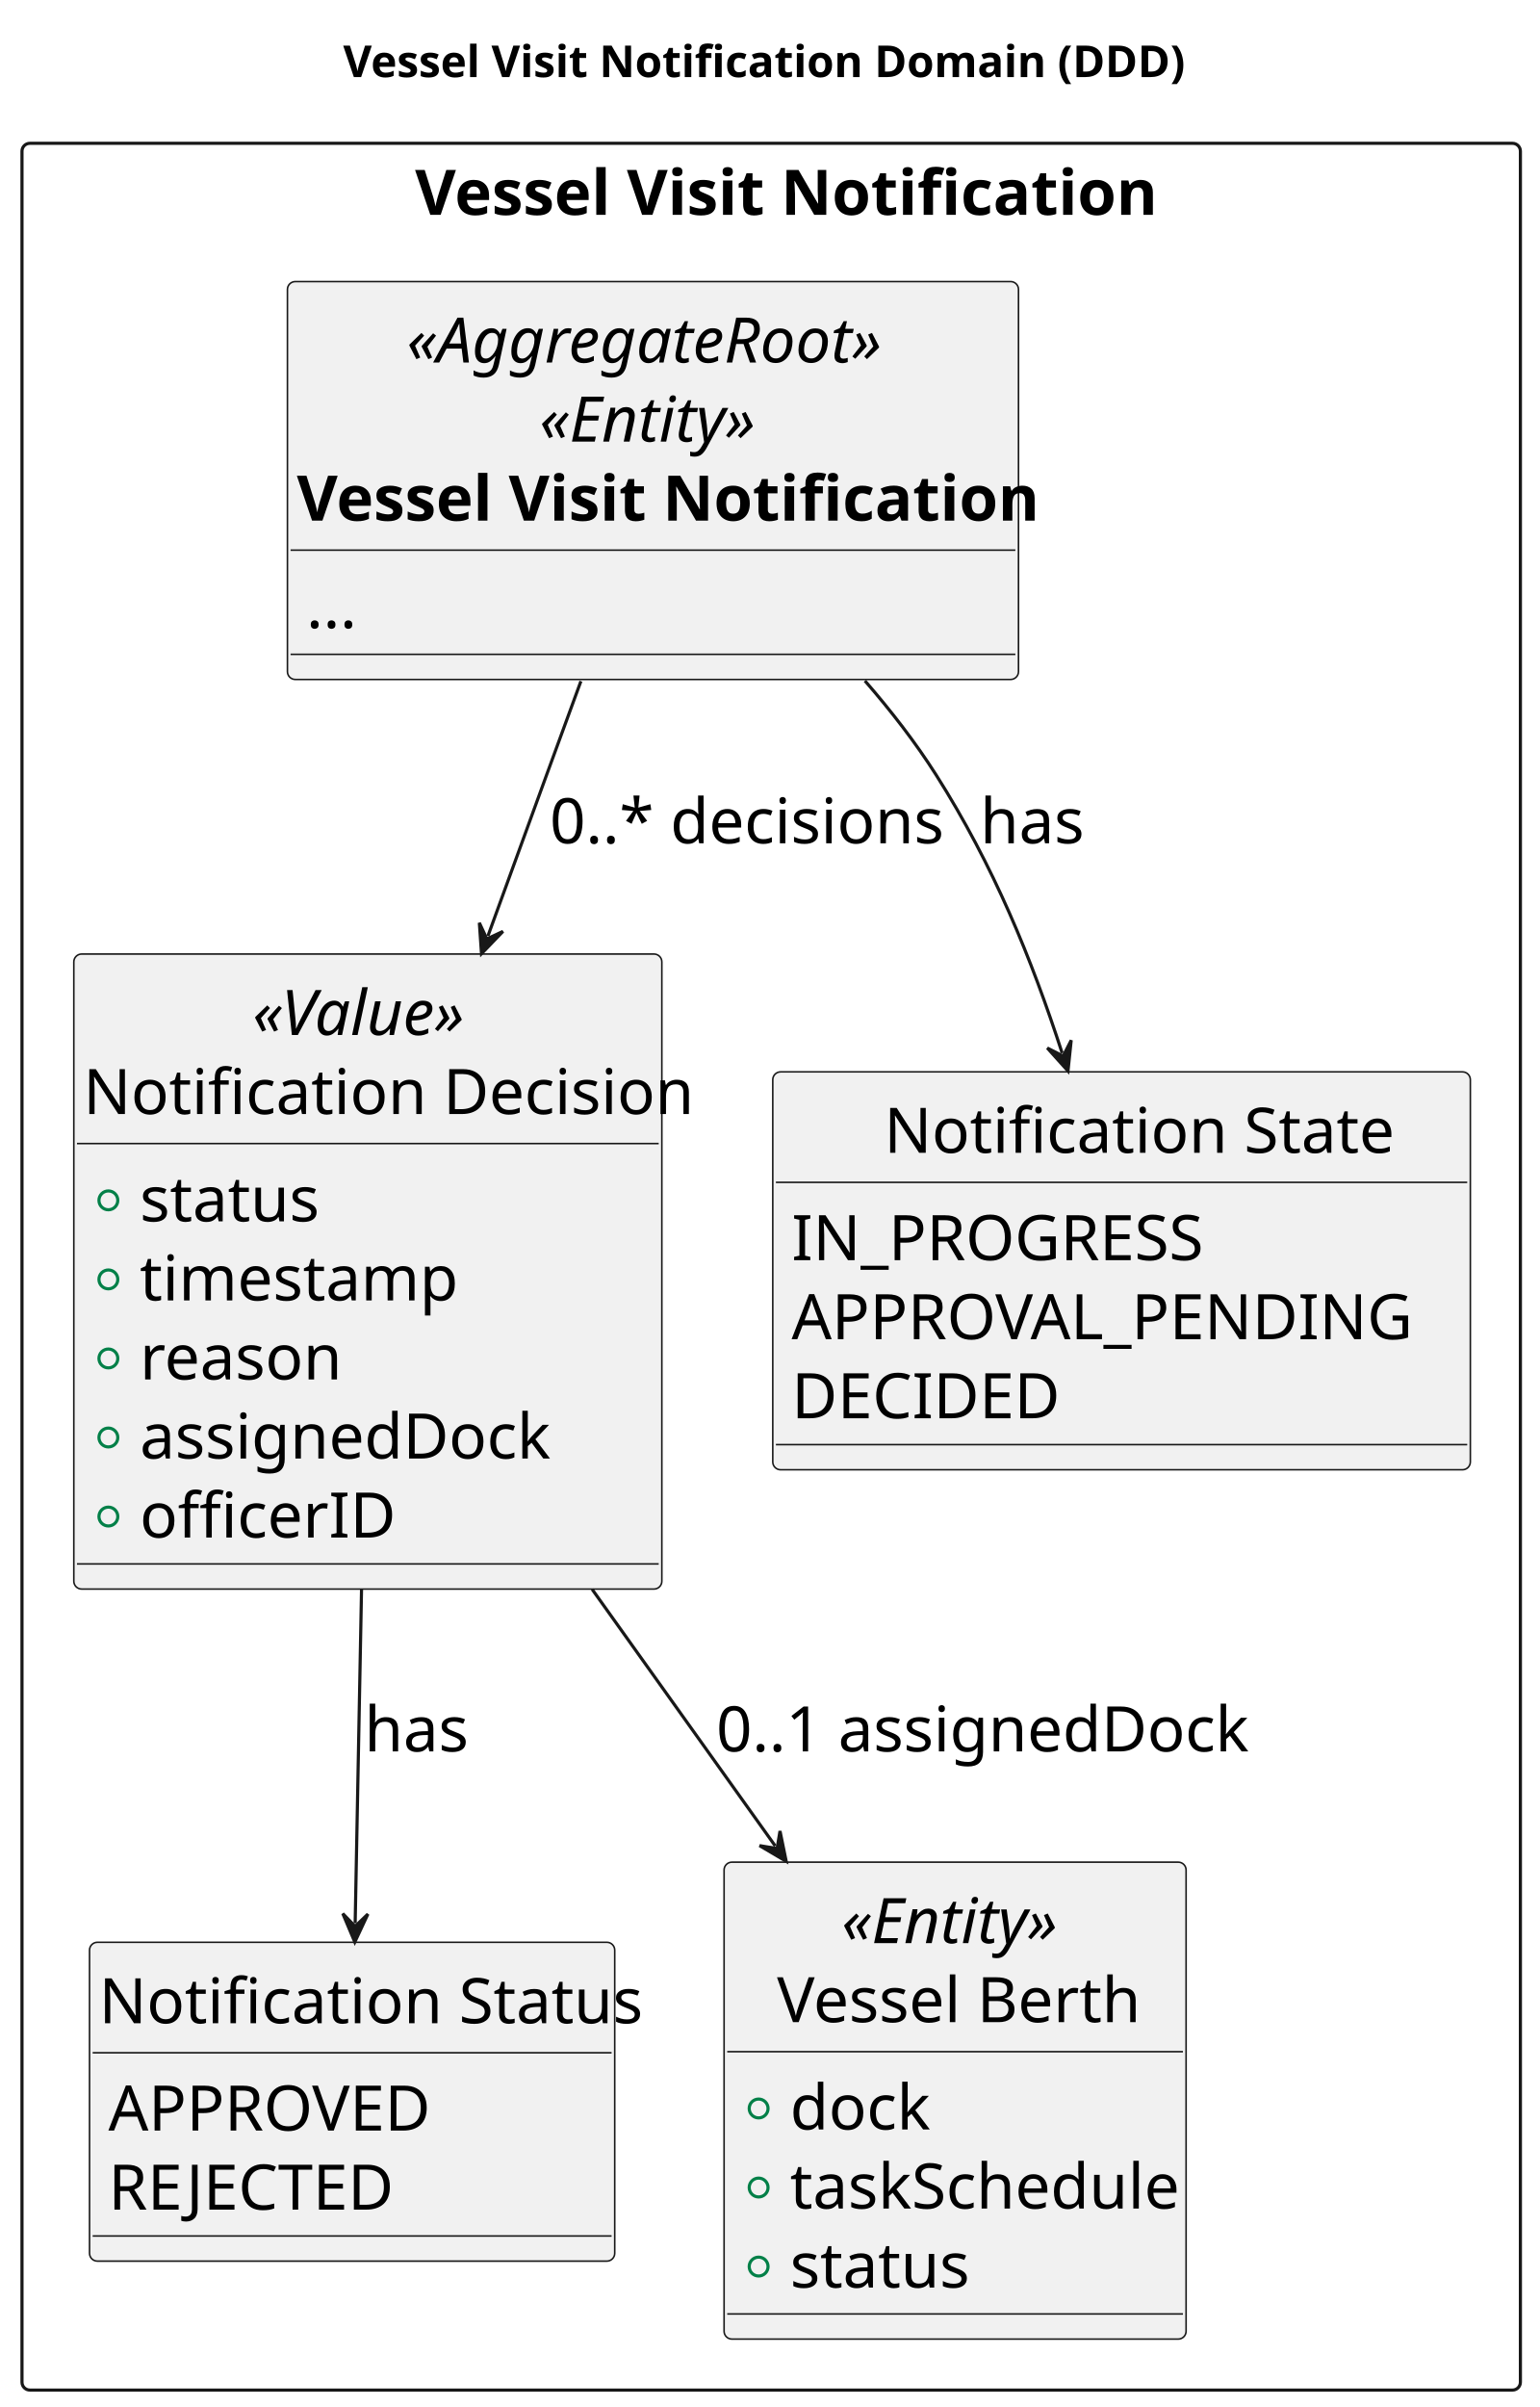
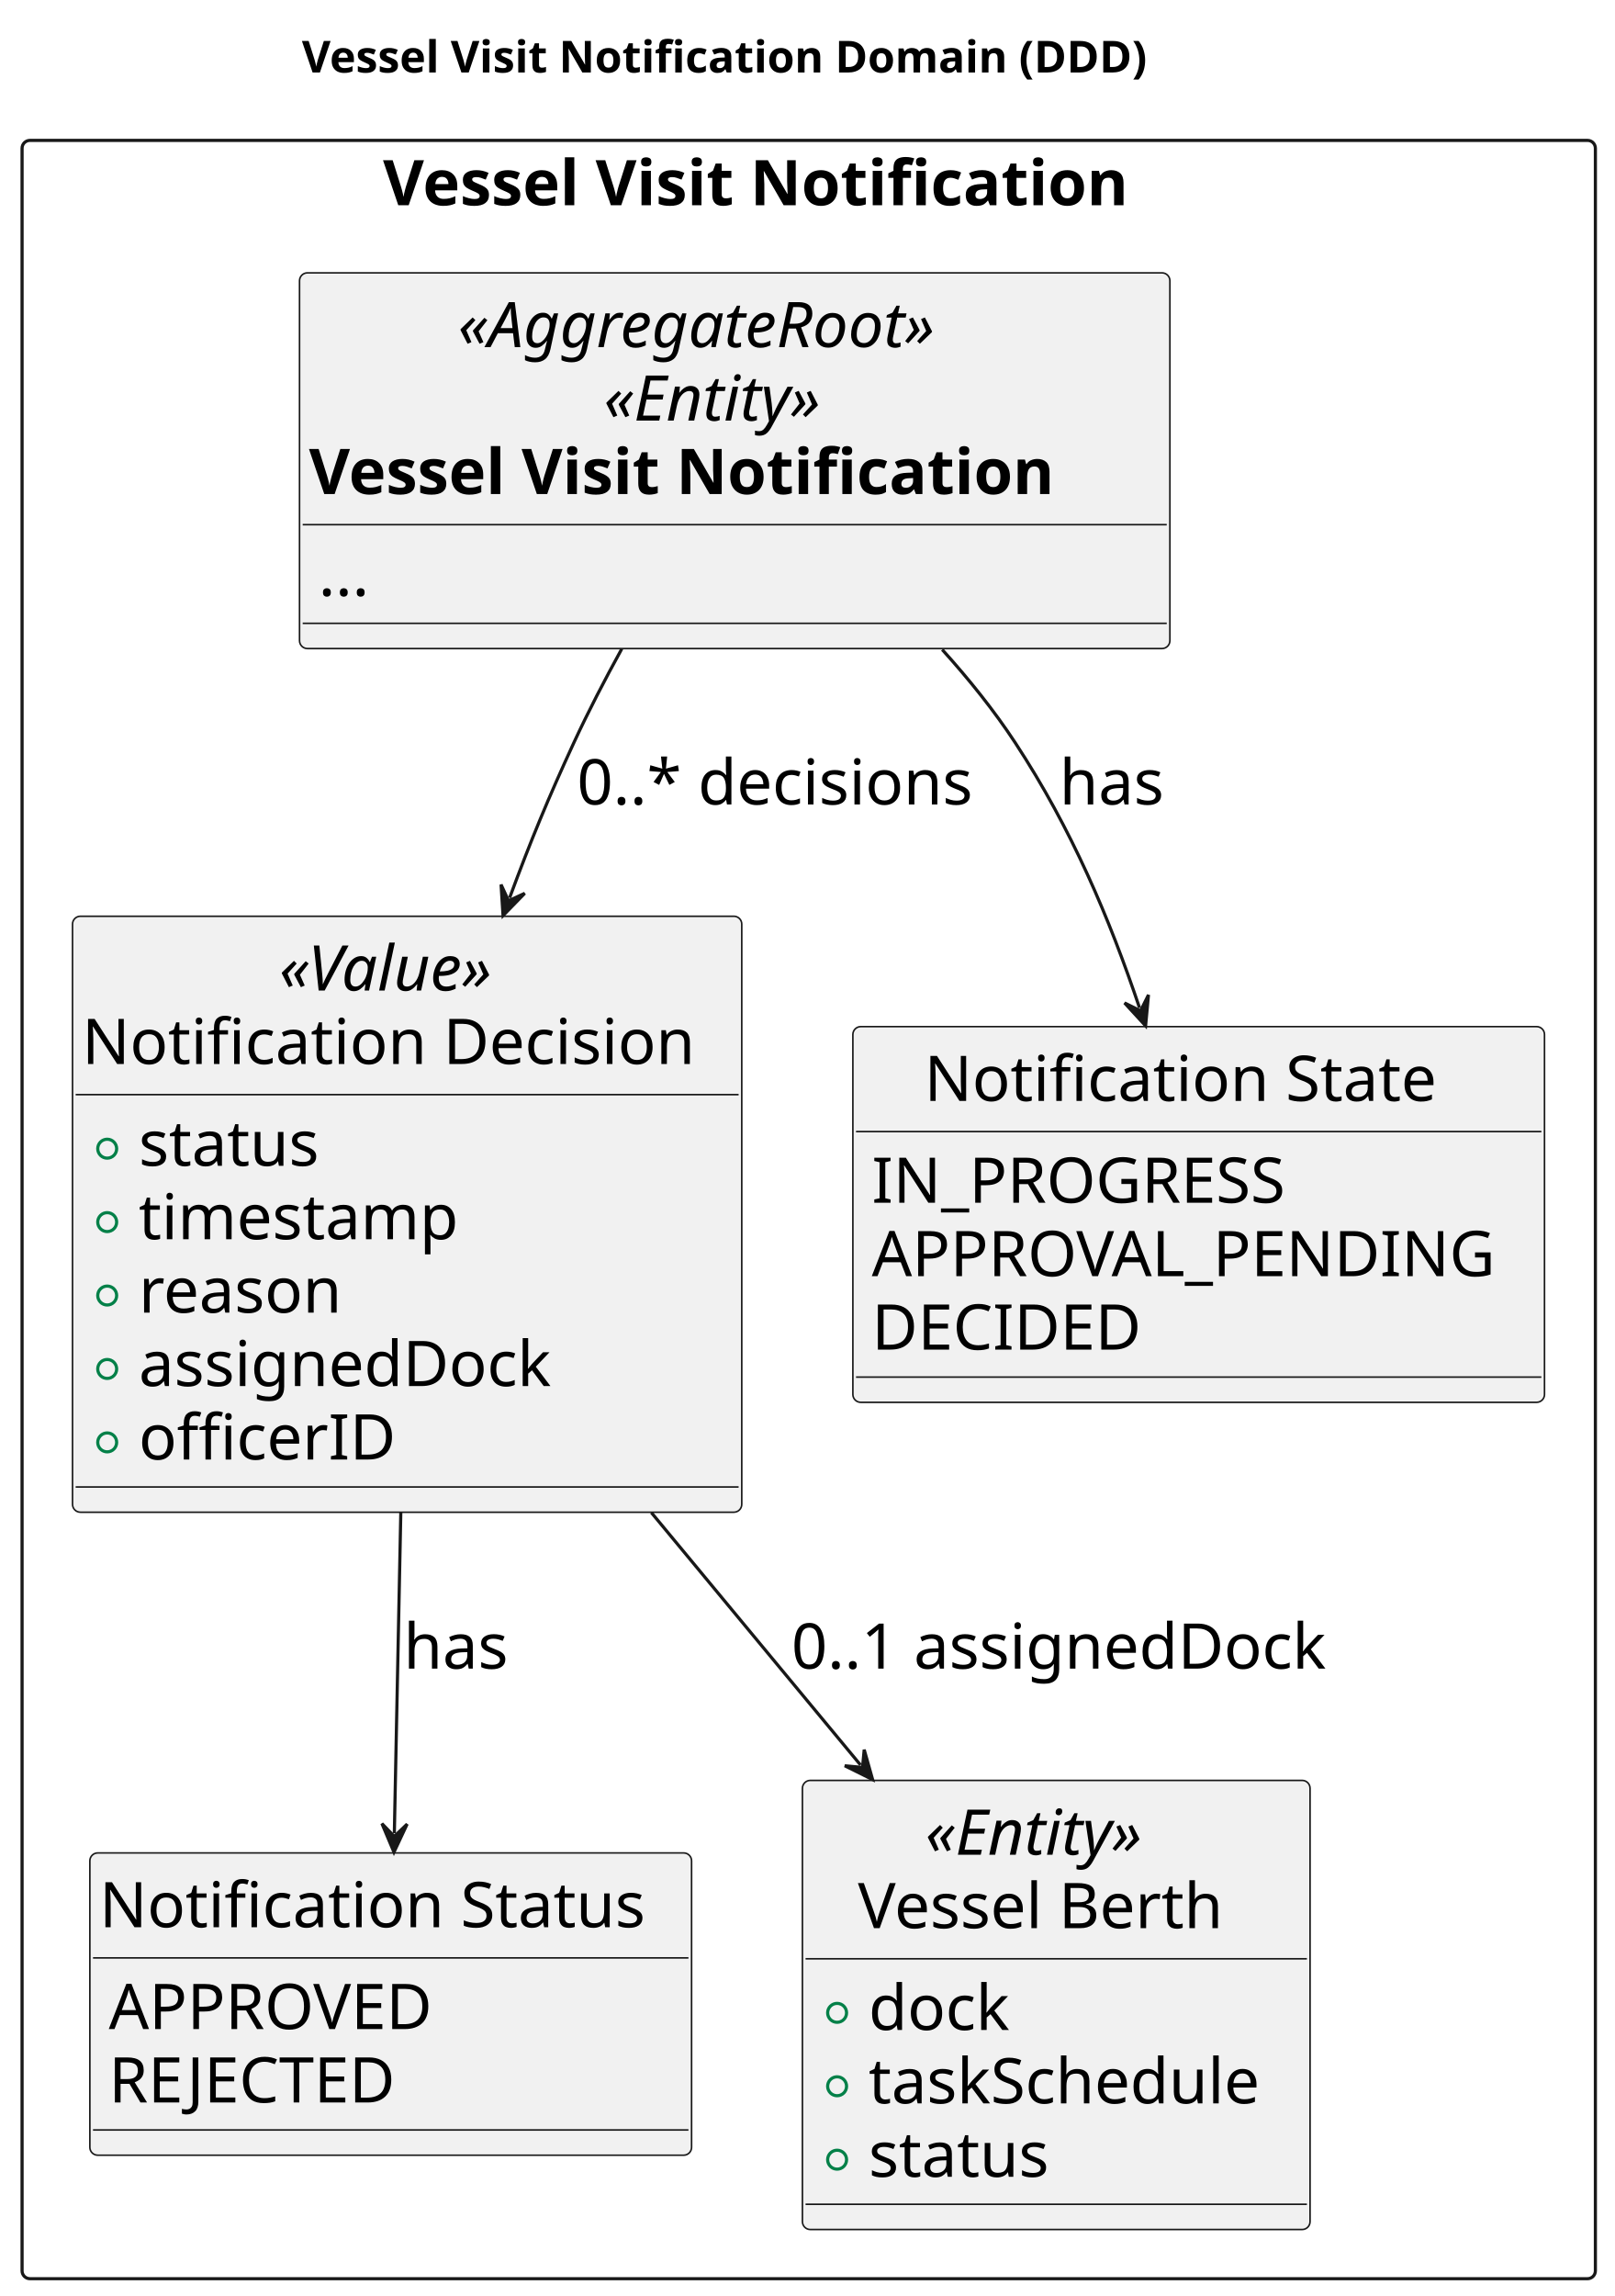
- <svg xmlns="http://www.w3.org/2000/svg" contentStyleType="text/css" data-diagram-type="CLASS" height="766px" preserveAspectRatio="none" style="width:490px;height:766px;background:#FFFFFF;" version="1.1" viewBox="0 0 490 766" width="490px" zoomAndPan="magnify">
+ <svg xmlns="http://www.w3.org/2000/svg" contentStyleType="text/css" data-diagram-type="CLASS" height="728px" preserveAspectRatio="none" style="width:512px;height:728px;background:#FFFFFF;" version="1.1" viewBox="0 0 512 728" width="512px" zoomAndPan="magnify">
  <defs />
  <g>
-     <text fill="#000000" font-family="sans-serif" font-size="14" font-weight="bold" lengthAdjust="spacing" textLength="257.482" x="109.259" y="24.533">Vessel Visit Notification Domain (DDD)</text>
+     <text fill="#000000" font-family="sans-serif" font-size="14" font-weight="bold" lengthAdjust="spacing" textLength="306.482" x="95.759" y="22.995">Vessel Visit Notification Domain (DDD)</text>
    <g class="cluster" data-entity="Vessel Visit Notification" data-source-line="4" data-uid="ent0002" id="cluster_Vessel Visit Notification">
-       <rect fill="none" height="715" rx="2.5" ry="2.5" style="stroke:#181818;stroke-width:1;" width="477" x="7" y="45.609" />
-       <text fill="#000000" font-family="sans-serif" font-size="20" font-weight="bold" lengthAdjust="spacing" textLength="226.728" x="132.136" y="68.371">Vessel Visit Notification</text>
+       <rect fill="none" height="678" rx="2.5" ry="2.5" style="stroke:#181818;stroke-width:1;" width="499" x="7" y="44.514" />
+       <text fill="#000000" font-family="sans-serif" font-size="20" font-weight="bold" lengthAdjust="spacing" textLength="270.049" x="121.476" y="65.078">Vessel Visit Notification</text>
    </g>
    <g class="entity" data-entity="vvn" data-source-line="5" data-uid="ent0003" id="entity_vvn">
-       <rect fill="#F1F1F1" height="126.625" rx="2.5" ry="2.5" style="stroke:#181818;stroke-width:0.5;" width="232.728" x="91.5" y="89.609" />
-       <text fill="#000000" font-family="sans-serif" font-size="20" font-style="italic" lengthAdjust="spacing" textLength="156.787" x="129.471" y="115.371">«AggregateRoot»</text>
-       <text fill="#000000" font-family="sans-serif" font-size="20" font-style="italic" lengthAdjust="spacing" textLength="72.266" x="171.731" y="140.527">«Entity»</text>
-       <text fill="#000000" font-family="sans-serif" font-size="20" font-weight="bold" lengthAdjust="spacing" textLength="226.728" x="94.5" y="165.684">Vessel Visit Notification</text>
-       <line style="stroke:#181818;stroke-width:0.5;" x1="92.5" x2="323.228" y1="175.078" y2="175.078" />
-       <text fill="#000000" font-family="sans-serif" font-size="20" lengthAdjust="spacing" textLength="16.67" x="97.5" y="199.84">...</text>
-       <line style="stroke:#181818;stroke-width:0.5;" x1="92.5" x2="323.228" y1="208.234" y2="208.234" />
+       <rect fill="#F1F1F1" height="119.125" rx="2.5" ry="2.5" style="stroke:#181818;stroke-width:0.5;" width="276.049" x="95" y="86.514" />
+       <text fill="#000000" font-family="sans-serif" font-size="20" font-style="italic" lengthAdjust="spacing" textLength="175.596" x="145.227" y="110.078">«AggregateRoot»</text>
+       <text fill="#000000" font-family="sans-serif" font-size="20" font-style="italic" lengthAdjust="spacing" textLength="83.076" x="191.486" y="133.359">«Entity»</text>
+       <text fill="#000000" font-family="sans-serif" font-size="20" font-weight="bold" lengthAdjust="spacing" textLength="270.049" x="98" y="156.641">Vessel Visit Notification</text>
+       <line style="stroke:#181818;stroke-width:0.5;" x1="96" x2="370.049" y1="166.357" y2="166.357" />
+       <text fill="#000000" font-family="sans-serif" font-size="20" lengthAdjust="spacing" textLength="19.072" x="101" y="188.922">...</text>
+       <line style="stroke:#181818;stroke-width:0.5;" x1="96" x2="370.049" y1="197.639" y2="197.639" />
    </g>
    <g class="entity" data-entity="vvn_decision" data-source-line="8" data-uid="ent0004" id="entity_vvn_decision">
-       <rect fill="#F1F1F1" height="202.094" rx="2.5" ry="2.5" style="stroke:#181818;stroke-width:0.5;" width="187.191" x="23.5" y="303.609" />
-       <text fill="#000000" font-family="sans-serif" font-size="20" font-style="italic" lengthAdjust="spacing" textLength="73.398" x="80.397" y="329.371">«Value»</text>
-       <text fill="#000000" font-family="sans-serif" font-size="20" lengthAdjust="spacing" textLength="181.191" x="26.5" y="354.527">Notification Decision</text>
-       <line style="stroke:#181818;stroke-width:0.5;" x1="24.5" x2="209.691" y1="363.922" y2="363.922" />
-       <ellipse cx="34.5" cy="382" fill="none" rx="3" ry="3" style="stroke:#038048;stroke-width:1;" />
-       <text fill="#000000" font-family="sans-serif" font-size="20" lengthAdjust="spacing" textLength="53.359" x="44.5" y="388.684">status</text>
-       <ellipse cx="34.5" cy="407.156" fill="none" rx="3" ry="3" style="stroke:#038048;stroke-width:1;" />
-       <text fill="#000000" font-family="sans-serif" font-size="20" lengthAdjust="spacing" textLength="92.246" x="44.5" y="413.84">timestamp</text>
-       <ellipse cx="34.5" cy="432.312" fill="none" rx="3" ry="3" style="stroke:#038048;stroke-width:1;" />
-       <text fill="#000000" font-family="sans-serif" font-size="20" lengthAdjust="spacing" textLength="61.152" x="44.5" y="438.996">reason</text>
-       <ellipse cx="34.5" cy="457.469" fill="none" rx="3" ry="3" style="stroke:#038048;stroke-width:1;" />
-       <text fill="#000000" font-family="sans-serif" font-size="20" lengthAdjust="spacing" textLength="125.625" x="44.5" y="464.152">assignedDock</text>
-       <ellipse cx="34.5" cy="482.625" fill="none" rx="3" ry="3" style="stroke:#038048;stroke-width:1;" />
-       <text fill="#000000" font-family="sans-serif" font-size="20" lengthAdjust="spacing" textLength="74.463" x="44.5" y="489.309">officerID</text>
-       <line style="stroke:#181818;stroke-width:0.5;" x1="24.5" x2="209.691" y1="497.703" y2="497.703" />
+       <rect fill="#F1F1F1" height="188.969" rx="2.5" ry="2.5" style="stroke:#181818;stroke-width:0.5;" width="212.26" x="23" y="290.514" />
+       <text fill="#000000" font-family="sans-serif" font-size="20" font-style="italic" lengthAdjust="spacing" textLength="81.162" x="88.549" y="314.078">«Value»</text>
+       <text fill="#000000" font-family="sans-serif" font-size="20" lengthAdjust="spacing" textLength="206.26" x="26" y="337.359">Notification Decision</text>
+       <line style="stroke:#181818;stroke-width:0.5;" x1="24" x2="234.26" y1="347.076" y2="347.076" />
+       <ellipse cx="34" cy="364.217" fill="none" rx="3" ry="3" style="stroke:#038048;stroke-width:1;" />
+       <text fill="#000000" font-family="sans-serif" font-size="20" lengthAdjust="spacing" textLength="61.455" x="44" y="369.641">status</text>
+       <ellipse cx="34" cy="387.498" fill="none" rx="3" ry="3" style="stroke:#038048;stroke-width:1;" />
+       <text fill="#000000" font-family="sans-serif" font-size="20" lengthAdjust="spacing" textLength="107.881" x="44" y="392.922">timestamp</text>
+       <ellipse cx="34" cy="410.779" fill="none" rx="3" ry="3" style="stroke:#038048;stroke-width:1;" />
+       <text fill="#000000" font-family="sans-serif" font-size="20" lengthAdjust="spacing" textLength="68.115" x="44" y="416.203">reason</text>
+       <ellipse cx="34" cy="434.06" fill="none" rx="3" ry="3" style="stroke:#038048;stroke-width:1;" />
+       <text fill="#000000" font-family="sans-serif" font-size="20" lengthAdjust="spacing" textLength="139.238" x="44" y="439.484">assignedDock</text>
+       <ellipse cx="34" cy="457.342" fill="none" rx="3" ry="3" style="stroke:#038048;stroke-width:1;" />
+       <text fill="#000000" font-family="sans-serif" font-size="20" lengthAdjust="spacing" textLength="84.697" x="44" y="462.766">officerID</text>
+       <line style="stroke:#181818;stroke-width:0.5;" x1="24" x2="234.26" y1="471.482" y2="471.482" />
    </g>
    <g class="entity" data-entity="vvn_notif_status" data-source-line="15" data-uid="ent0005" id="entity_vvn_notif_status">
-       <rect fill="#F1F1F1" height="101.469" rx="2.5" ry="2.5" style="stroke:#181818;stroke-width:0.5;" width="167.191" x="28.5" y="618.109" />
-       <text fill="#000000" font-family="sans-serif" font-size="20" lengthAdjust="spacing" textLength="161.191" x="31.5" y="643.871">Notification Status</text>
-       <line style="stroke:#181818;stroke-width:0.5;" x1="29.5" x2="194.691" y1="653.266" y2="653.266" />
-       <text fill="#000000" font-family="sans-serif" font-size="20" lengthAdjust="spacing" textLength="111.143" x="34.5" y="678.027">APPROVED</text>
-       <text fill="#000000" font-family="sans-serif" font-size="20" lengthAdjust="spacing" textLength="105.566" x="34.5" y="703.184">REJECTED</text>
-       <line style="stroke:#181818;stroke-width:0.5;" x1="29.5" x2="194.691" y1="711.578" y2="711.578" />
+       <rect fill="#F1F1F1" height="95.844" rx="2.5" ry="2.5" style="stroke:#181818;stroke-width:0.5;" width="190.844" x="28.5" y="587.514" />
+       <text fill="#000000" font-family="sans-serif" font-size="20" lengthAdjust="spacing" textLength="184.844" x="31.5" y="611.078">Notification Status</text>
+       <line style="stroke:#181818;stroke-width:0.5;" x1="29.5" x2="218.344" y1="620.795" y2="620.795" />
+       <text fill="#000000" font-family="sans-serif" font-size="20" lengthAdjust="spacing" textLength="109.16" x="34.5" y="643.359">APPROVED</text>
+       <text fill="#000000" font-family="sans-serif" font-size="20" lengthAdjust="spacing" textLength="99.287" x="34.5" y="666.641">REJECTED</text>
+       <line style="stroke:#181818;stroke-width:0.5;" x1="29.5" x2="218.344" y1="675.357" y2="675.357" />
    </g>
    <g class="entity" data-entity="vvn_state" data-source-line="19" data-uid="ent0006" id="entity_vvn_state">
-       <rect fill="#F1F1F1" height="126.625" rx="2.5" ry="2.5" style="stroke:#181818;stroke-width:0.5;" width="222.068" x="246" y="341.109" />
-       <text fill="#000000" font-family="sans-serif" font-size="20" lengthAdjust="spacing" textLength="151.191" x="281.438" y="366.871">Notification State</text>
-       <line style="stroke:#181818;stroke-width:0.5;" x1="247" x2="467.068" y1="376.266" y2="376.266" />
-       <text fill="#000000" font-family="sans-serif" font-size="20" lengthAdjust="spacing" textLength="144.482" x="252" y="401.027">IN_PROGRESS</text>
-       <text fill="#000000" font-family="sans-serif" font-size="20" lengthAdjust="spacing" textLength="210.068" x="252" y="426.184">APPROVAL_PENDING</text>
-       <text fill="#000000" font-family="sans-serif" font-size="20" lengthAdjust="spacing" textLength="90.01" x="252" y="451.34">DECIDED</text>
-       <line style="stroke:#181818;stroke-width:0.5;" x1="247" x2="467.068" y1="459.734" y2="459.734" />
+       <rect fill="#F1F1F1" height="119.125" rx="2.5" ry="2.5" style="stroke:#181818;stroke-width:0.5;" width="219.363" x="270.5" y="325.514" />
+       <text fill="#000000" font-family="sans-serif" font-size="20" lengthAdjust="spacing" textLength="174.053" x="293.155" y="349.078">Notification State</text>
+       <line style="stroke:#181818;stroke-width:0.5;" x1="271.5" x2="488.863" y1="358.795" y2="358.795" />
+       <text fill="#000000" font-family="sans-serif" font-size="20" lengthAdjust="spacing" textLength="139.981" x="276.5" y="381.359">IN_PROGRESS</text>
+       <text fill="#000000" font-family="sans-serif" font-size="20" lengthAdjust="spacing" textLength="207.363" x="276.5" y="404.641">APPROVAL_PENDING</text>
+       <text fill="#000000" font-family="sans-serif" font-size="20" lengthAdjust="spacing" textLength="91.338" x="276.5" y="427.922">DECIDED</text>
+       <line style="stroke:#181818;stroke-width:0.5;" x1="271.5" x2="488.863" y1="436.639" y2="436.639" />
    </g>
    <g class="entity" data-entity="vvn_berth" data-source-line="24" data-uid="ent0007" id="entity_vvn_berth">
-       <rect fill="#F1F1F1" height="151.781" rx="2.5" ry="2.5" style="stroke:#181818;stroke-width:0.5;" width="147.078" x="230.5" y="592.609" />
-       <text fill="#000000" font-family="sans-serif" font-size="20" font-style="italic" lengthAdjust="spacing" textLength="72.266" x="267.906" y="618.371">«Entity»</text>
-       <text fill="#000000" font-family="sans-serif" font-size="20" lengthAdjust="spacing" textLength="113.389" x="247.345" y="643.527">Vessel Berth</text>
-       <line style="stroke:#181818;stroke-width:0.5;" x1="231.5" x2="376.578" y1="652.922" y2="652.922" />
-       <ellipse cx="241.5" cy="671" fill="none" rx="3" ry="3" style="stroke:#038048;stroke-width:1;" />
-       <text fill="#000000" font-family="sans-serif" font-size="20" lengthAdjust="spacing" textLength="42.246" x="251.5" y="677.684">dock</text>
-       <ellipse cx="241.5" cy="696.156" fill="none" rx="3" ry="3" style="stroke:#038048;stroke-width:1;" />
-       <text fill="#000000" font-family="sans-serif" font-size="20" lengthAdjust="spacing" textLength="120.078" x="251.5" y="702.84">taskSchedule</text>
-       <ellipse cx="241.5" cy="721.312" fill="none" rx="3" ry="3" style="stroke:#038048;stroke-width:1;" />
-       <text fill="#000000" font-family="sans-serif" font-size="20" lengthAdjust="spacing" textLength="53.359" x="251.5" y="727.996">status</text>
-       <line style="stroke:#181818;stroke-width:0.5;" x1="231.5" x2="376.578" y1="736.391" y2="736.391" />
+       <rect fill="#F1F1F1" height="142.406" rx="2.5" ry="2.5" style="stroke:#181818;stroke-width:0.5;" width="161.004" x="254.5" y="564.514" />
+       <text fill="#000000" font-family="sans-serif" font-size="20" font-style="italic" lengthAdjust="spacing" textLength="83.076" x="293.464" y="588.078">«Entity»</text>
+       <text fill="#000000" font-family="sans-serif" font-size="20" lengthAdjust="spacing" textLength="125.811" x="272.097" y="611.359">Vessel Berth</text>
+       <line style="stroke:#181818;stroke-width:0.5;" x1="255.5" x2="414.504" y1="621.076" y2="621.076" />
+       <ellipse cx="265.5" cy="638.217" fill="none" rx="3" ry="3" style="stroke:#038048;stroke-width:1;" />
+       <text fill="#000000" font-family="sans-serif" font-size="20" lengthAdjust="spacing" textLength="47.51" x="275.5" y="643.641">dock</text>
+       <ellipse cx="265.5" cy="661.498" fill="none" rx="3" ry="3" style="stroke:#038048;stroke-width:1;" />
+       <text fill="#000000" font-family="sans-serif" font-size="20" lengthAdjust="spacing" textLength="134.004" x="275.5" y="666.922">taskSchedule</text>
+       <ellipse cx="265.5" cy="684.779" fill="none" rx="3" ry="3" style="stroke:#038048;stroke-width:1;" />
+       <text fill="#000000" font-family="sans-serif" font-size="20" lengthAdjust="spacing" textLength="61.455" x="275.5" y="690.203">status</text>
+       <line style="stroke:#181818;stroke-width:0.5;" x1="255.5" x2="414.504" y1="698.92" y2="698.92" />
    </g>
    <g class="link" data-entity-1="vvn" data-entity-2="vvn_state" data-source-line="31" data-uid="lnk8" id="link_vvn_vvn_state">
-       <path codeLine="31" d="M275.34,216.659 C283.62,226.189 291.46,236.299 298,246.609 C316.34,275.499 328.417,305.233 338.127,335.133" fill="none" id="vvn-to-vvn_state" style="stroke:#181818;stroke-width:1;" />
-       <polygon fill="#181818" points="339.98,340.839,341.005,331.044,338.436,336.084,333.396,333.515,339.98,340.839" style="stroke:#181818;stroke-width:1;" />
-       <text fill="#000000" font-family="sans-serif" font-size="20" lengthAdjust="spacing" textLength="32.246" x="312" y="268.371">has</text>
+       <path codeLine="31" d="M298.84,205.974 C307.29,215.334 315.31,225.304 322,235.514 C339.98,262.944 351.822,291.108 361.422,319.568" fill="none" id="vvn-to-vvn_state" style="stroke:#181818;stroke-width:1;" />
+       <polygon fill="#181818" points="363.34,325.254,364.254,315.447,361.742,320.516,356.673,318.004,363.34,325.254" style="stroke:#181818;stroke-width:1;" />
+       <text fill="#000000" font-family="sans-serif" font-size="20" lengthAdjust="spacing" textLength="35.352" x="336" y="255.078">has</text>
    </g>
    <g class="link" data-entity-1="vvn" data-entity-2="vvn_decision" data-source-line="32" data-uid="lnk9" id="link_vvn_vvn_decision">
-       <path codeLine="32" d="M184.92,216.789 C181.26,226.759 177.52,236.969 174,246.609 C167.28,264.999 162.2,278.96 155.33,297.86" fill="none" id="vvn-to-vvn_decision" style="stroke:#181818;stroke-width:1;" />
-       <polygon fill="#181818" points="153.28,303.499,160.114,296.407,154.988,298.8,152.595,293.674,153.28,303.499" style="stroke:#181818;stroke-width:1;" />
-       <text fill="#000000" font-family="sans-serif" font-size="20" lengthAdjust="spacing" textLength="118.955" x="175" y="268.371">0..* decisions</text>
+       <path codeLine="32" d="M197.2,205.744 C191.81,215.534 186.54,225.694 182,235.514 C173.96,252.914 168.442,266.266 161.632,284.676" fill="none" id="vvn-to-vvn_decision" style="stroke:#181818;stroke-width:1;" />
+       <polygon fill="#181818" points="159.55,290.304,166.424,283.25,161.285,285.614,158.921,280.475,159.55,290.304" style="stroke:#181818;stroke-width:1;" />
+       <text fill="#000000" font-family="sans-serif" font-size="20" lengthAdjust="spacing" textLength="134.658" x="183" y="255.078">0..* decisions</text>
    </g>
    <g class="link" data-entity-1="vvn_decision" data-entity-2="vvn_notif_status" data-source-line="33" data-uid="lnk10" id="link_vvn_decision_vvn_notif_status">
-       <path codeLine="33" d="M115.09,505.779 C114.35,544.209 113.664,580.39 113.064,612.051" fill="none" id="vvn_decision-to-vvn_notif_status" style="stroke:#181818;stroke-width:1;" />
-       <polygon fill="#181818" points="112.95,618.049,117.12,609.127,113.045,613.05,109.121,608.975,112.95,618.049" style="stroke:#181818;stroke-width:1;" />
-       <text fill="#000000" font-family="sans-serif" font-size="20" lengthAdjust="spacing" textLength="32.246" x="116" y="557.371">has</text>
+       <path codeLine="33" d="M127.12,479.604 C126.38,516.344 125.68,550.895 125.07,581.285" fill="none" id="vvn_decision-to-vvn_notif_status" style="stroke:#181818;stroke-width:1;" />
+       <polygon fill="#181818" points="124.95,587.284,129.13,578.366,125.05,582.285,121.131,578.205,124.95,587.284" style="stroke:#181818;stroke-width:1;" />
+       <text fill="#000000" font-family="sans-serif" font-size="20" lengthAdjust="spacing" textLength="35.352" x="128" y="529.078">has</text>
    </g>
    <g class="link" data-entity-1="vvn_decision" data-entity-2="vvn_berth" data-source-line="34" data-uid="lnk11" id="link_vvn_decision_vvn_berth">
-       <path codeLine="34" d="M188.5,505.779 C209.02,534.529 227.544,560.496 246.794,587.466" fill="none" id="vvn_decision-to-vvn_berth" style="stroke:#181818;stroke-width:1;" />
-       <polygon fill="#181818" points="250.28,592.349,248.307,582.7,247.375,588.28,241.796,587.348,250.28,592.349" style="stroke:#181818;stroke-width:1;" />
-       <text fill="#000000" font-family="sans-serif" font-size="20" lengthAdjust="spacing" textLength="164.541" x="228" y="557.371">0..1 assignedDock</text>
+       <path codeLine="34" d="M206.59,479.604 C229.85,507.674 251.13,533.345 272.93,559.635" fill="none" id="vvn_decision-to-vvn_berth" style="stroke:#181818;stroke-width:1;" />
+       <polygon fill="#181818" points="276.76,564.254,274.094,554.772,273.568,560.405,267.936,559.879,276.76,564.254" style="stroke:#181818;stroke-width:1;" />
+       <text fill="#000000" font-family="sans-serif" font-size="20" lengthAdjust="spacing" textLength="183.76" x="251" y="529.078">0..1 assignedDock</text>
    </g>
  </g>
</svg>
